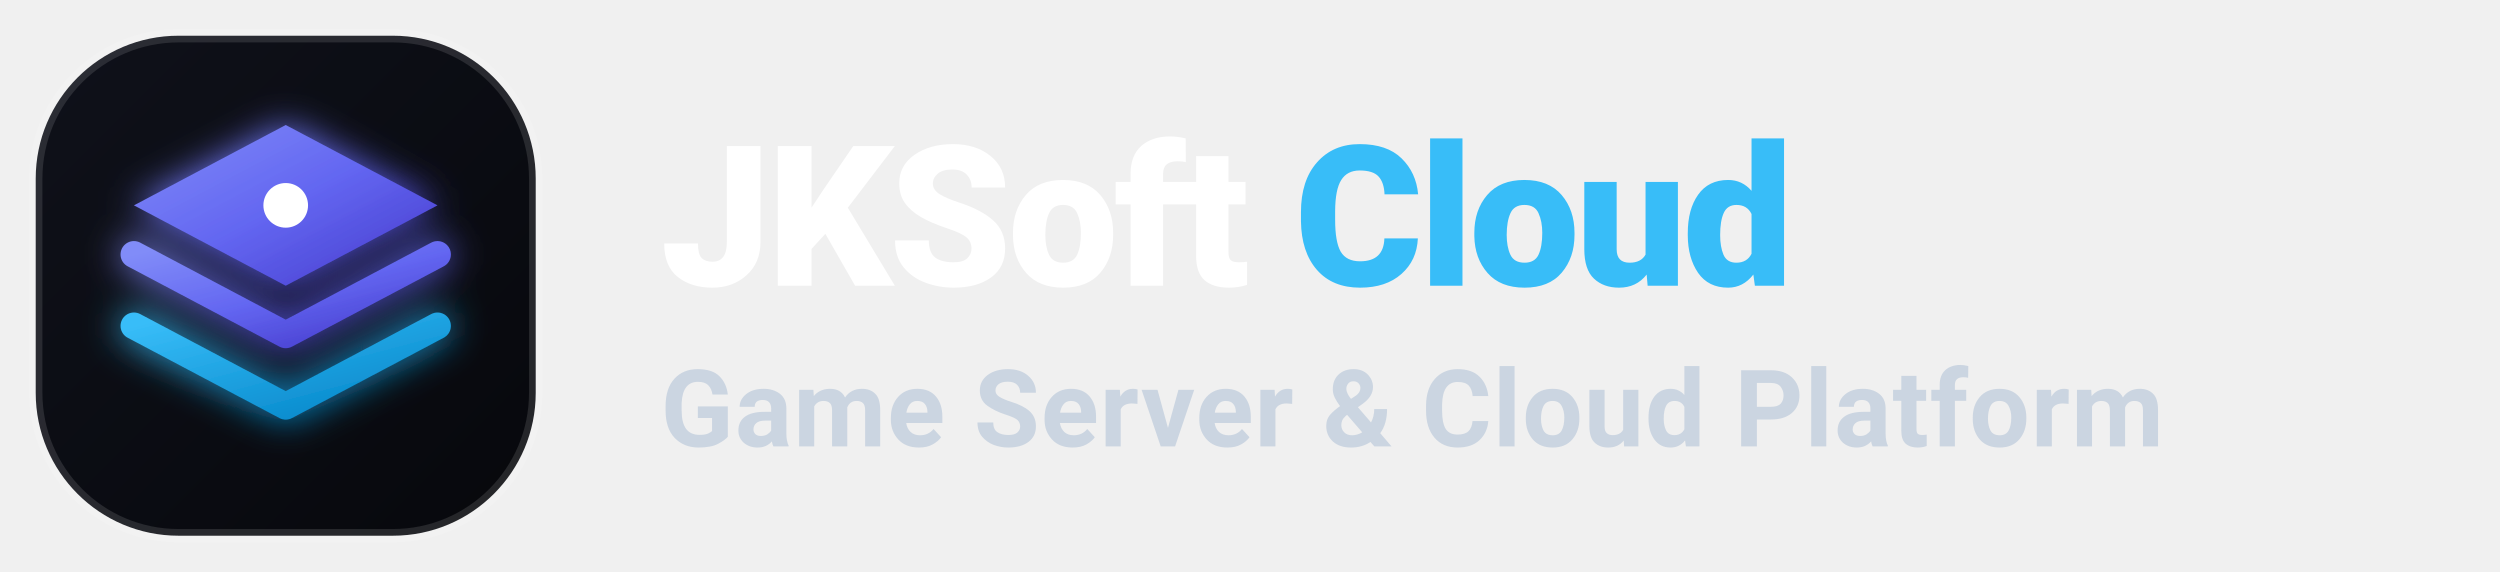
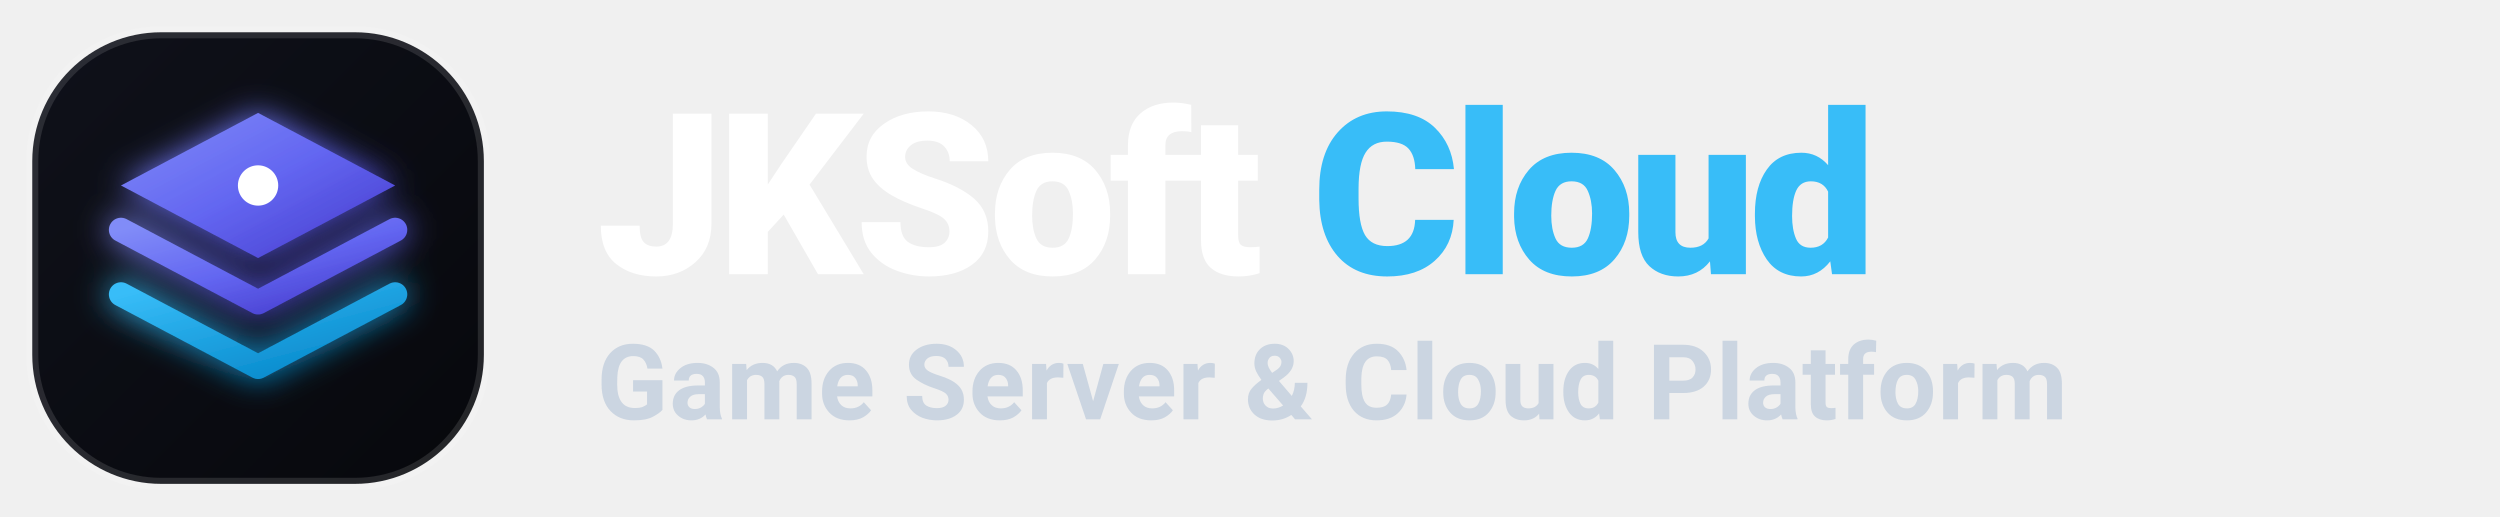
- <svg xmlns="http://www.w3.org/2000/svg" viewBox="0 0 280 64" fill="none">
+ <svg xmlns="http://www.w3.org/2000/svg" viewBox="0 0 310 64" fill="none">
  <defs>
    <linearGradient id="bgGrad" x1="0%" y1="0%" x2="100%" y2="100%">
      <stop offset="0%" stop-color="#0f111a" />
      <stop offset="100%" stop-color="#07080c" />
    </linearGradient>
    <linearGradient id="indigoGrad" x1="0%" y1="0%" x2="100%" y2="100%">
      <stop offset="0%" stop-color="#818cf8" />
      <stop offset="50%" stop-color="#6366f1" />
      <stop offset="100%" stop-color="#4338ca" />
    </linearGradient>
    <linearGradient id="cyanGrad" x1="0%" y1="0%" x2="100%" y2="100%">
      <stop offset="0%" stop-color="#38bdf8" />
      <stop offset="100%" stop-color="#0284c7" />
    </linearGradient>
    <filter id="glow" x="-20%" y="-20%" width="140%" height="140%">
      <feGaussianBlur stdDeviation="2" result="blur" />
      <feComposite in="SourceGraphic" in2="blur" operator="over" />
    </filter>
  </defs>
  <g transform="translate(4, 4)">
    <rect width="56" height="56" rx="16" fill="url(#bgGrad)" />
    <rect width="56" height="56" rx="16" stroke="rgba(255,255,255,0.12)" stroke-width="1.5" />
    <g filter="url(#glow)">
      <path d="M28 10L45 19L28 28L11 19L28 10Z" fill="url(#indigoGrad)" />
      <path d="M11 24.5L28 33.5L45 24.5" stroke="url(#indigoGrad)" stroke-width="3" stroke-linecap="round" stroke-linejoin="round" />
      <path d="M11 32.5L28 41.5L45 32.5" stroke="url(#cyanGrad)" stroke-width="3" stroke-linecap="round" stroke-linejoin="round" />
      <circle cx="28" cy="19" r="2.5" fill="#ffffff" />
    </g>
  </g>
-   <text x="74" y="32" fill="#ffffff" font-family="system-ui, -apple-system, 'Segoe UI', Roboto, sans-serif" font-size="22" font-weight="800" letter-spacing="-0.02em">JKSoft <tspan fill="#38bdf8">Cloud</tspan>
+   <text x="74" y="34" fill="#ffffff" font-family="system-ui, -apple-system, 'Segoe UI', Roboto, sans-serif" font-size="28" font-weight="900" letter-spacing="-0.03em">JKSoft <tspan fill="#38bdf8">Cloud</tspan>
  </text>
-   <text x="74" y="50" fill="#cbd5e1" font-family="system-ui, -apple-system, 'Segoe UI', Roboto, sans-serif" font-size="12" font-weight="600" letter-spacing="0.01em">Game Server &amp; Cloud Platform</text>
+   <text x="74" y="52" fill="#cbd5e1" font-family="system-ui, -apple-system, 'Segoe UI', Roboto, sans-serif" font-size="13" font-weight="700" letter-spacing="0.01em">Game Server &amp; Cloud Platform</text>
</svg>
